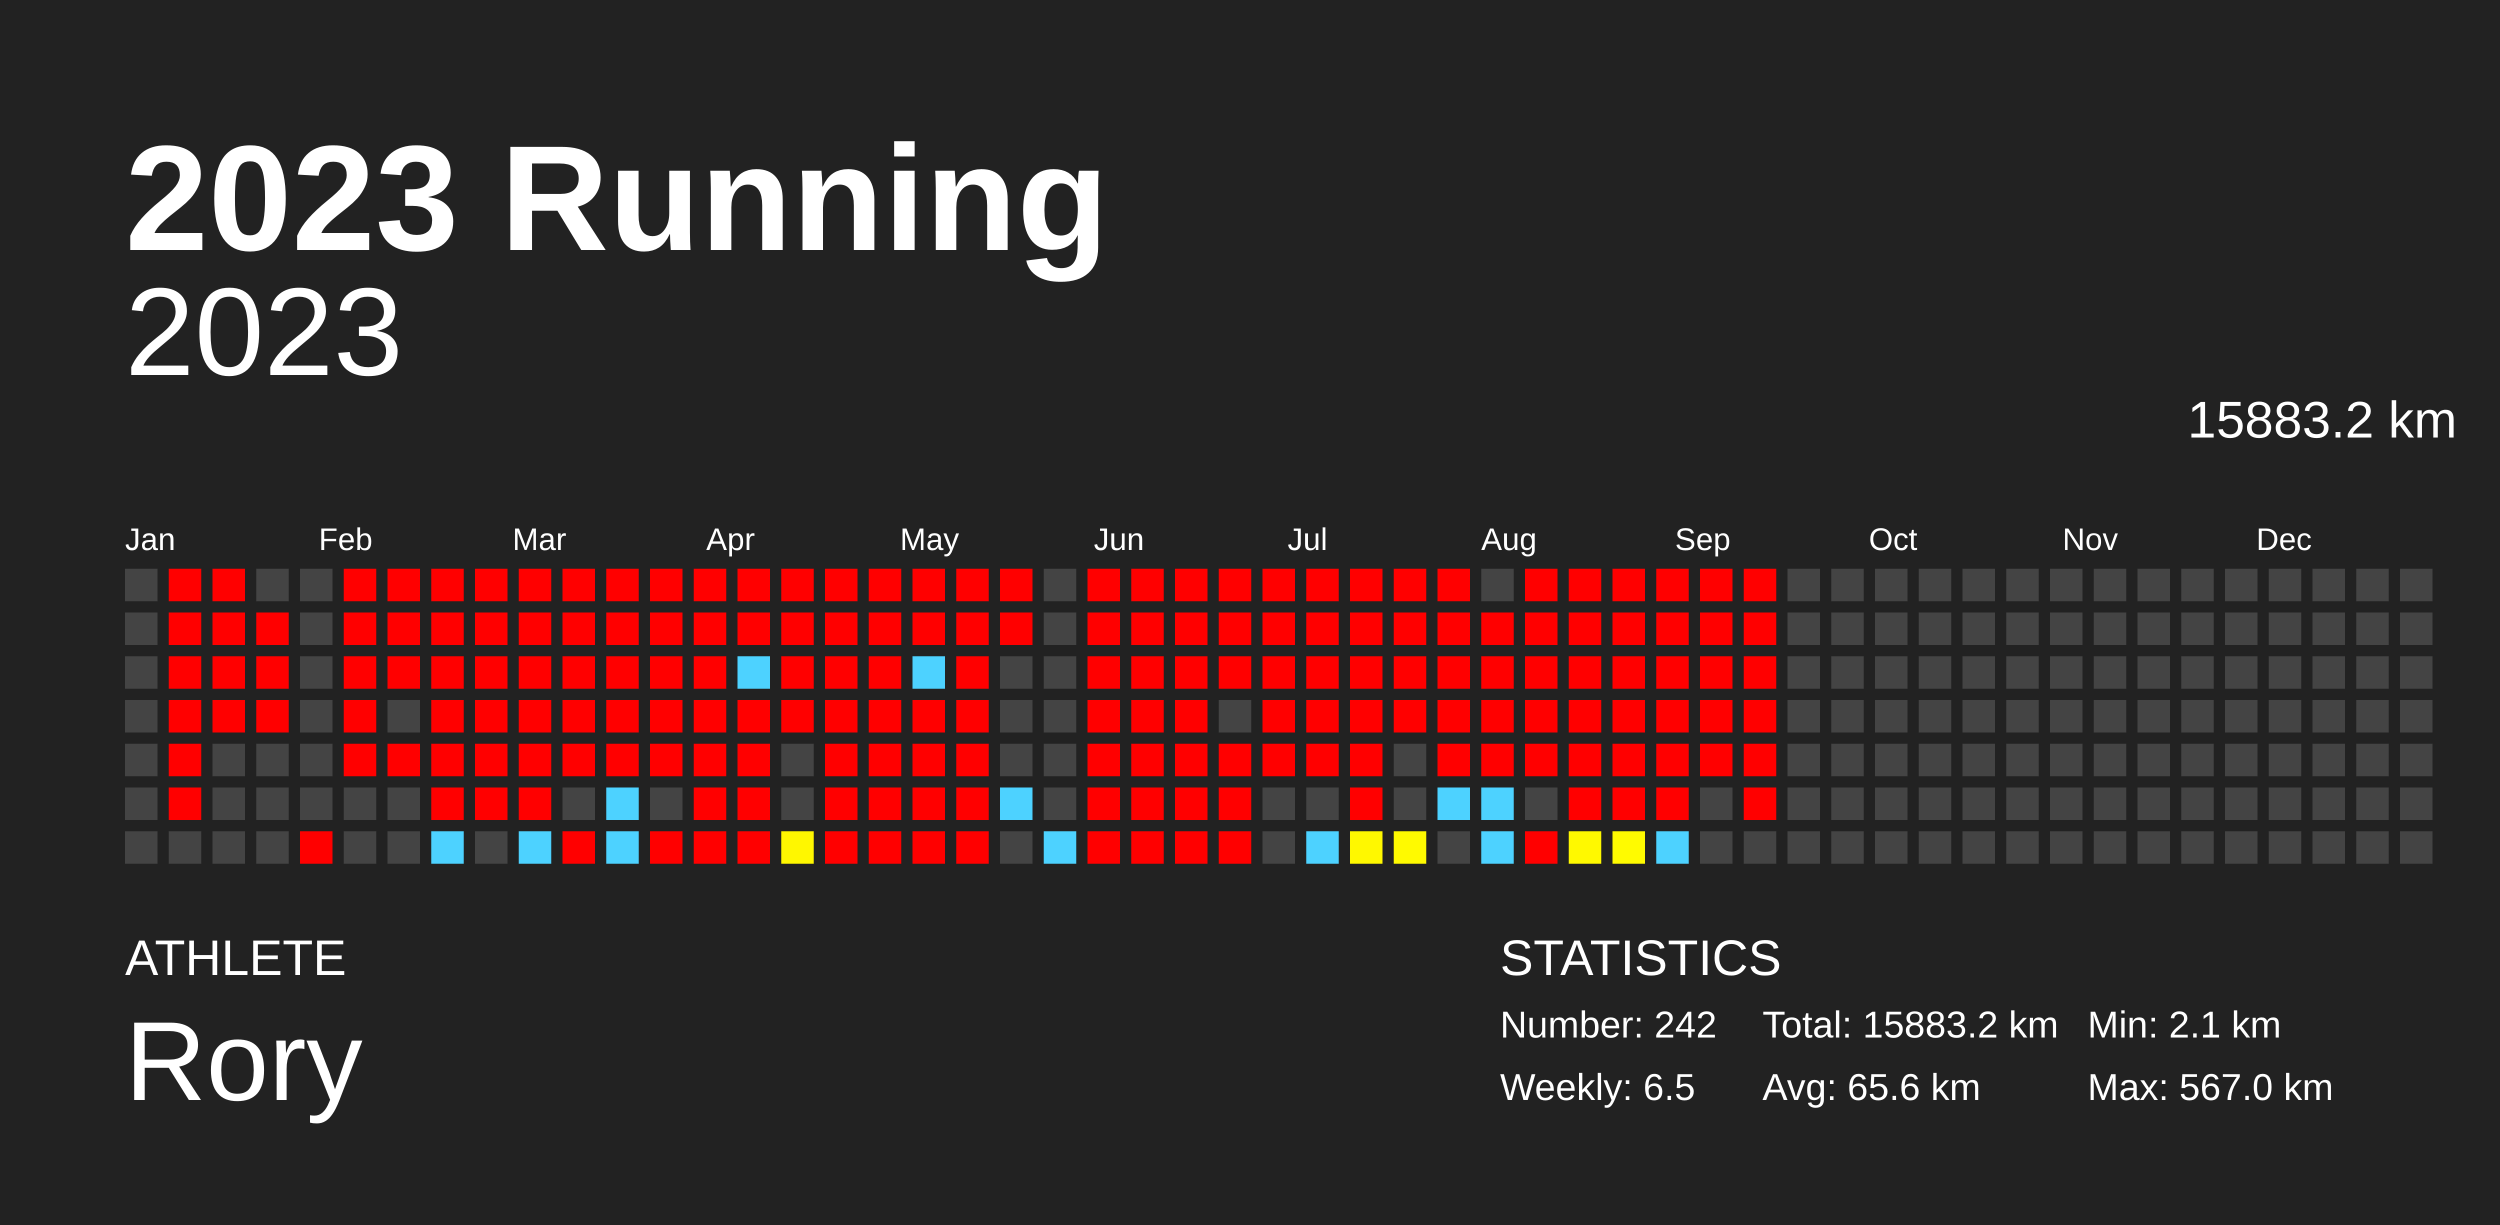
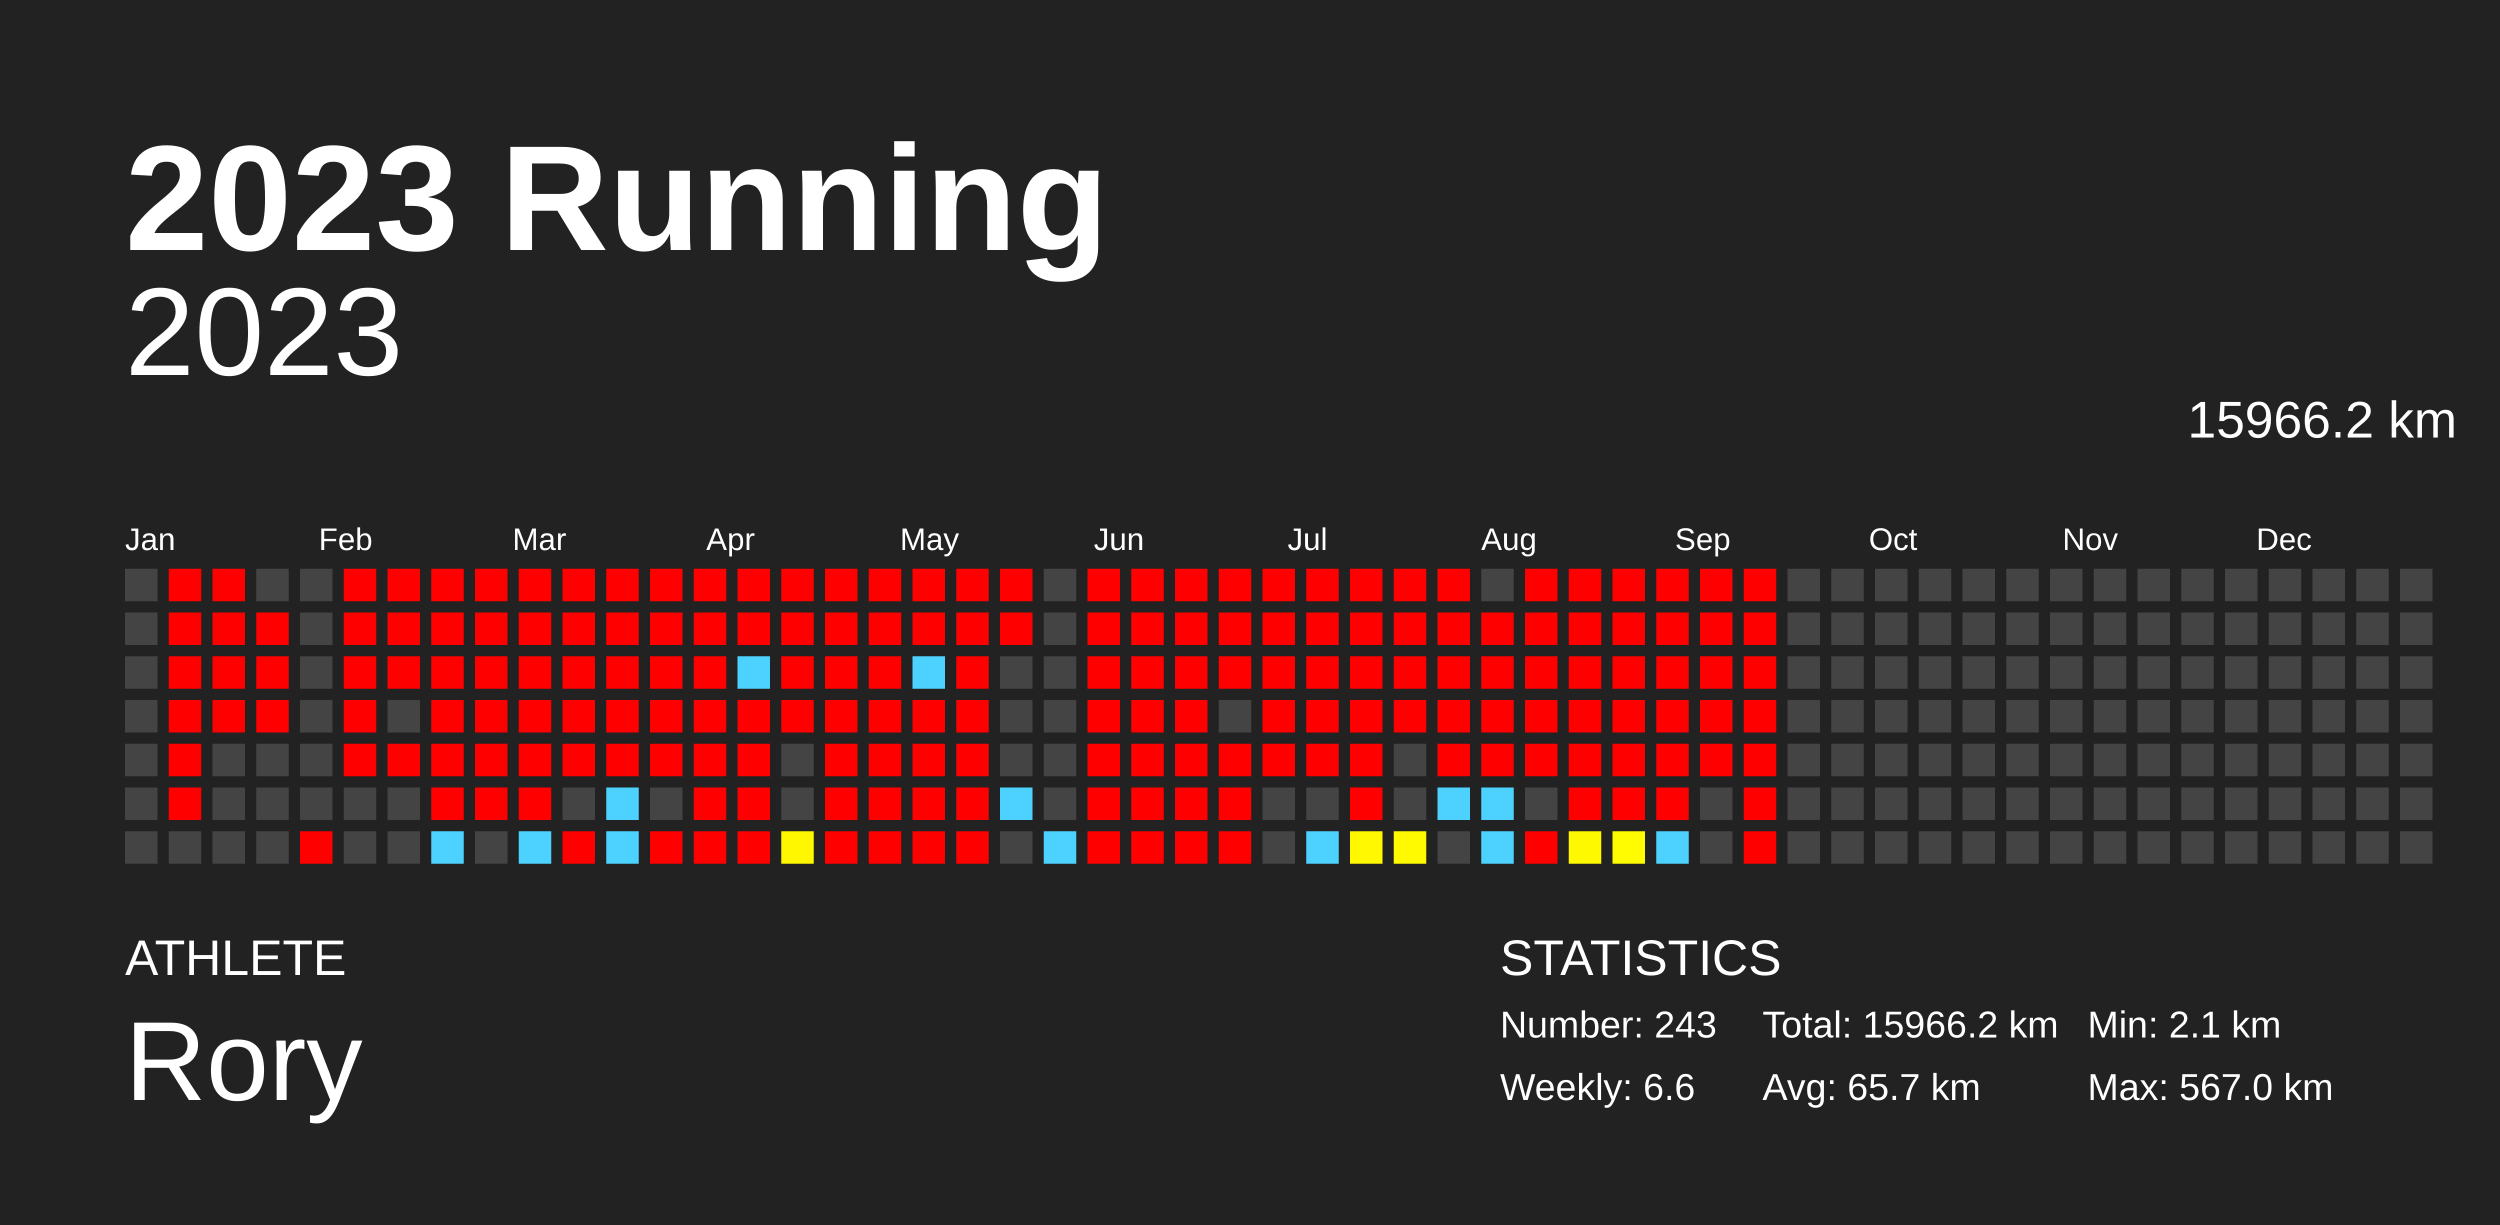
<svg xmlns="http://www.w3.org/2000/svg" baseProfile="full" height="98mm" version="1.1" viewBox="0,0,200,98" width="200mm">
  <defs />
  <rect fill="#222222" height="98" width="200" x="0" y="0" />
  <text fill="#FFFFFF" style="font-size:12px; font-family:Arial; font-weight:bold;" x="10" y="20">2023 Running</text>
  <text fill="#FFFFFF" style="font-size:4px; font-family:Arial" x="10" y="78">ATHLETE</text>
  <text fill="#FFFFFF" style="font-size:9px; font-family:Arial" x="10" y="88">Rory</text>
  <text fill="#FFFFFF" style="font-size:4px; font-family:Arial" x="120" y="78">STATISTICS</text>
-   <text fill="#FFFFFF" style="font-size:3px; font-family:Arial" x="120" y="83">Number: 242</text>
-   <text fill="#FFFFFF" style="font-size:3px; font-family:Arial" x="120" y="88">Weekly: 6.5</text>
-   <text fill="#FFFFFF" style="font-size:3px; font-family:Arial" x="141" y="83">Total: 15883.2 km</text>
-   <text fill="#FFFFFF" style="font-size:3px; font-family:Arial" x="141" y="88">Avg: 65.6 km</text>
+   <text fill="#FFFFFF" style="font-size:3px; font-family:Arial" x="120" y="83">Number: 243</text>
+   <text fill="#FFFFFF" style="font-size:3px; font-family:Arial" x="120" y="88">Weekly: 6.6</text>
+   <text fill="#FFFFFF" style="font-size:3px; font-family:Arial" x="141" y="83">Total: 15966.2 km</text>
+   <text fill="#FFFFFF" style="font-size:3px; font-family:Arial" x="141" y="88">Avg: 65.7 km</text>
  <text fill="#FFFFFF" style="font-size:3px; font-family:Arial" x="167" y="83">Min: 2.1 km</text>
  <text fill="#FFFFFF" style="font-size:3px; font-family:Arial" x="167" y="88">Max: 567.0 km</text>
  <text alignment-baseline="hanging" fill="#FFFFFF" style="font-size:10.0px; font-family:Arial;" x="10" y="30">2023</text>
-   <text alignment-baseline="hanging" fill="#FFFFFF" style="font-size:4.125px; font-family:Arial;" x="175" y="35">15883.2 km</text>
+   <text alignment-baseline="hanging" fill="#FFFFFF" style="font-size:4.125px; font-family:Arial;" x="175" y="35">15966.2 km</text>
  <text fill="#FFFFFF" style="font-size:2.5px; font-family:Arial" x="10.0" y="44">Jan</text>
  <text fill="#FFFFFF" style="font-size:2.5px; font-family:Arial" x="25.5" y="44">Feb</text>
  <text fill="#FFFFFF" style="font-size:2.5px; font-family:Arial" x="41.0" y="44">Mar</text>
  <text fill="#FFFFFF" style="font-size:2.5px; font-family:Arial" x="56.5" y="44">Apr</text>
  <text fill="#FFFFFF" style="font-size:2.5px; font-family:Arial" x="72.0" y="44">May</text>
  <text fill="#FFFFFF" style="font-size:2.5px; font-family:Arial" x="87.5" y="44">Jun</text>
  <text fill="#FFFFFF" style="font-size:2.5px; font-family:Arial" x="103.0" y="44">Jul</text>
  <text fill="#FFFFFF" style="font-size:2.5px; font-family:Arial" x="118.5" y="44">Aug</text>
  <text fill="#FFFFFF" style="font-size:2.5px; font-family:Arial" x="134.0" y="44">Sep</text>
  <text fill="#FFFFFF" style="font-size:2.5px; font-family:Arial" x="149.5" y="44">Oct</text>
  <text fill="#FFFFFF" style="font-size:2.5px; font-family:Arial" x="165.0" y="44">Nov</text>
  <text fill="#FFFFFF" style="font-size:2.5px; font-family:Arial" x="180.5" y="44">Dec</text>
  <rect fill="#444444" height="2.6" width="2.6" x="10.0" y="45.5" />
  <rect fill="#444444" height="2.6" width="2.6" x="10.0" y="49.0" />
  <rect fill="#444444" height="2.6" width="2.6" x="10.0" y="52.5" />
  <rect fill="#444444" height="2.6" width="2.6" x="10.0" y="56.0" />
  <rect fill="#444444" height="2.6" width="2.6" x="10.0" y="59.5" />
  <rect fill="#444444" height="2.6" width="2.6" x="10.0" y="63.0" />
  <rect fill="#444444" height="2.6" width="2.6" x="10.0" y="66.5" />
  <rect fill="red" height="2.6" width="2.6" x="13.5" y="45.5" />
  <rect fill="red" height="2.6" width="2.6" x="13.5" y="49.0" />
  <rect fill="red" height="2.6" width="2.6" x="13.5" y="52.5" />
  <rect fill="red" height="2.6" width="2.6" x="13.5" y="56.0" />
  <rect fill="red" height="2.6" width="2.6" x="13.5" y="59.5" />
  <rect fill="red" height="2.6" width="2.6" x="13.5" y="63.0" />
  <rect fill="#444444" height="2.6" width="2.6" x="13.5" y="66.5" />
  <rect fill="red" height="2.6" width="2.6" x="17.0" y="45.5" />
  <rect fill="red" height="2.6" width="2.6" x="17.0" y="49.0" />
  <rect fill="red" height="2.6" width="2.6" x="17.0" y="52.5" />
  <rect fill="red" height="2.6" width="2.6" x="17.0" y="56.0" />
  <rect fill="#444444" height="2.6" width="2.6" x="17.0" y="59.5" />
  <rect fill="#444444" height="2.6" width="2.6" x="17.0" y="63.0" />
  <rect fill="#444444" height="2.6" width="2.6" x="17.0" y="66.5" />
  <rect fill="#444444" height="2.6" width="2.6" x="20.5" y="45.5" />
  <rect fill="red" height="2.6" width="2.6" x="20.5" y="49.0" />
  <rect fill="red" height="2.6" width="2.6" x="20.5" y="52.5" />
  <rect fill="red" height="2.6" width="2.6" x="20.5" y="56.0" />
  <rect fill="#444444" height="2.6" width="2.6" x="20.5" y="59.5" />
  <rect fill="#444444" height="2.6" width="2.6" x="20.5" y="63.0" />
  <rect fill="#444444" height="2.6" width="2.6" x="20.5" y="66.5" />
  <rect fill="#444444" height="2.6" width="2.6" x="24.0" y="45.5" />
  <rect fill="#444444" height="2.6" width="2.6" x="24.0" y="49.0" />
  <rect fill="#444444" height="2.6" width="2.6" x="24.0" y="52.5" />
  <rect fill="#444444" height="2.6" width="2.6" x="24.0" y="56.0" />
  <rect fill="#444444" height="2.6" width="2.6" x="24.0" y="59.5" />
  <rect fill="#444444" height="2.6" width="2.6" x="24.0" y="63.0" />
  <rect fill="red" height="2.6" width="2.6" x="24.0" y="66.5" />
  <rect fill="red" height="2.6" width="2.6" x="27.5" y="45.5" />
  <rect fill="red" height="2.6" width="2.6" x="27.5" y="49.0" />
  <rect fill="red" height="2.6" width="2.6" x="27.5" y="52.5" />
  <rect fill="red" height="2.6" width="2.6" x="27.5" y="56.0" />
  <rect fill="red" height="2.6" width="2.6" x="27.5" y="59.5" />
  <rect fill="#444444" height="2.6" width="2.6" x="27.5" y="63.0" />
  <rect fill="#444444" height="2.6" width="2.6" x="27.5" y="66.5" />
  <rect fill="red" height="2.6" width="2.6" x="31.0" y="45.5" />
  <rect fill="red" height="2.6" width="2.6" x="31.0" y="49.0" />
  <rect fill="red" height="2.6" width="2.6" x="31.0" y="52.5" />
  <rect fill="#444444" height="2.6" width="2.6" x="31.0" y="56.0" />
  <rect fill="red" height="2.6" width="2.6" x="31.0" y="59.5" />
  <rect fill="#444444" height="2.6" width="2.6" x="31.0" y="63.0" />
  <rect fill="#444444" height="2.6" width="2.6" x="31.0" y="66.5" />
  <rect fill="red" height="2.6" width="2.6" x="34.5" y="45.5" />
  <rect fill="red" height="2.6" width="2.6" x="34.5" y="49.0" />
  <rect fill="red" height="2.6" width="2.6" x="34.5" y="52.5" />
  <rect fill="red" height="2.6" width="2.6" x="34.5" y="56.0" />
  <rect fill="red" height="2.6" width="2.6" x="34.5" y="59.5" />
  <rect fill="red" height="2.6" width="2.6" x="34.5" y="63.0" />
  <rect fill="#4dd2ff" height="2.6" width="2.6" x="34.5" y="66.5" />
  <rect fill="red" height="2.6" width="2.6" x="38.0" y="45.5" />
  <rect fill="red" height="2.6" width="2.6" x="38.0" y="49.0" />
  <rect fill="red" height="2.6" width="2.6" x="38.0" y="52.5" />
  <rect fill="red" height="2.6" width="2.6" x="38.0" y="56.0" />
  <rect fill="red" height="2.6" width="2.6" x="38.0" y="59.5" />
  <rect fill="red" height="2.6" width="2.6" x="38.0" y="63.0" />
  <rect fill="#444444" height="2.6" width="2.6" x="38.0" y="66.5" />
  <rect fill="red" height="2.6" width="2.6" x="41.5" y="45.5" />
  <rect fill="red" height="2.6" width="2.6" x="41.5" y="49.0" />
  <rect fill="red" height="2.6" width="2.6" x="41.5" y="52.5" />
  <rect fill="red" height="2.6" width="2.6" x="41.5" y="56.0" />
  <rect fill="red" height="2.6" width="2.6" x="41.5" y="59.5" />
  <rect fill="red" height="2.6" width="2.6" x="41.5" y="63.0" />
  <rect fill="#4dd2ff" height="2.6" width="2.6" x="41.5" y="66.5" />
  <rect fill="red" height="2.6" width="2.6" x="45.0" y="45.5" />
  <rect fill="red" height="2.6" width="2.6" x="45.0" y="49.0" />
  <rect fill="red" height="2.6" width="2.6" x="45.0" y="52.5" />
  <rect fill="red" height="2.6" width="2.6" x="45.0" y="56.0" />
  <rect fill="red" height="2.6" width="2.6" x="45.0" y="59.5" />
  <rect fill="#444444" height="2.6" width="2.6" x="45.0" y="63.0" />
  <rect fill="red" height="2.6" width="2.6" x="45.0" y="66.5" />
  <rect fill="red" height="2.6" width="2.6" x="48.5" y="45.5" />
  <rect fill="red" height="2.6" width="2.6" x="48.5" y="49.0" />
  <rect fill="red" height="2.6" width="2.6" x="48.5" y="52.5" />
  <rect fill="red" height="2.6" width="2.6" x="48.5" y="56.0" />
  <rect fill="red" height="2.6" width="2.6" x="48.5" y="59.5" />
  <rect fill="#4dd2ff" height="2.6" width="2.6" x="48.5" y="63.0" />
  <rect fill="#4dd2ff" height="2.6" width="2.6" x="48.5" y="66.5" />
  <rect fill="red" height="2.6" width="2.6" x="52.0" y="45.5" />
  <rect fill="red" height="2.6" width="2.6" x="52.0" y="49.0" />
  <rect fill="red" height="2.6" width="2.6" x="52.0" y="52.5" />
  <rect fill="red" height="2.6" width="2.6" x="52.0" y="56.0" />
  <rect fill="red" height="2.6" width="2.6" x="52.0" y="59.5" />
  <rect fill="#444444" height="2.6" width="2.6" x="52.0" y="63.0" />
  <rect fill="red" height="2.6" width="2.6" x="52.0" y="66.5" />
  <rect fill="red" height="2.6" width="2.6" x="55.5" y="45.5" />
  <rect fill="red" height="2.6" width="2.6" x="55.5" y="49.0" />
  <rect fill="red" height="2.6" width="2.6" x="55.5" y="52.5" />
  <rect fill="red" height="2.6" width="2.6" x="55.5" y="56.0" />
  <rect fill="red" height="2.6" width="2.6" x="55.5" y="59.5" />
  <rect fill="red" height="2.6" width="2.6" x="55.5" y="63.0" />
  <rect fill="red" height="2.6" width="2.6" x="55.5" y="66.5" />
  <rect fill="red" height="2.6" width="2.6" x="59.0" y="45.5" />
  <rect fill="red" height="2.6" width="2.6" x="59.0" y="49.0" />
  <rect fill="#4dd2ff" height="2.6" width="2.6" x="59.0" y="52.5" />
  <rect fill="red" height="2.6" width="2.6" x="59.0" y="56.0" />
  <rect fill="red" height="2.6" width="2.6" x="59.0" y="59.5" />
  <rect fill="red" height="2.6" width="2.6" x="59.0" y="63.0" />
  <rect fill="red" height="2.6" width="2.6" x="59.0" y="66.5" />
  <rect fill="red" height="2.6" width="2.6" x="62.5" y="45.5" />
  <rect fill="red" height="2.6" width="2.6" x="62.5" y="49.0" />
  <rect fill="red" height="2.6" width="2.6" x="62.5" y="52.5" />
  <rect fill="red" height="2.6" width="2.6" x="62.5" y="56.0" />
  <rect fill="#444444" height="2.6" width="2.6" x="62.5" y="59.5" />
  <rect fill="#444444" height="2.6" width="2.6" x="62.5" y="63.0" />
  <rect fill="#fff700" height="2.6" width="2.6" x="62.5" y="66.5" />
  <rect fill="red" height="2.6" width="2.6" x="66.0" y="45.5" />
  <rect fill="red" height="2.6" width="2.6" x="66.0" y="49.0" />
  <rect fill="red" height="2.6" width="2.6" x="66.0" y="52.5" />
  <rect fill="red" height="2.6" width="2.6" x="66.0" y="56.0" />
  <rect fill="red" height="2.6" width="2.6" x="66.0" y="59.5" />
  <rect fill="red" height="2.6" width="2.6" x="66.0" y="63.0" />
  <rect fill="red" height="2.6" width="2.6" x="66.0" y="66.5" />
  <rect fill="red" height="2.6" width="2.6" x="69.5" y="45.5" />
  <rect fill="red" height="2.6" width="2.6" x="69.5" y="49.0" />
  <rect fill="red" height="2.6" width="2.6" x="69.5" y="52.5" />
  <rect fill="red" height="2.6" width="2.6" x="69.5" y="56.0" />
  <rect fill="red" height="2.6" width="2.6" x="69.5" y="59.5" />
  <rect fill="red" height="2.6" width="2.6" x="69.5" y="63.0" />
  <rect fill="red" height="2.6" width="2.6" x="69.5" y="66.5" />
  <rect fill="red" height="2.6" width="2.6" x="73.0" y="45.5" />
  <rect fill="red" height="2.6" width="2.6" x="73.0" y="49.0" />
  <rect fill="#4dd2ff" height="2.6" width="2.6" x="73.0" y="52.5" />
  <rect fill="red" height="2.6" width="2.6" x="73.0" y="56.0" />
  <rect fill="red" height="2.6" width="2.6" x="73.0" y="59.5" />
  <rect fill="red" height="2.6" width="2.6" x="73.0" y="63.0" />
  <rect fill="red" height="2.6" width="2.6" x="73.0" y="66.5" />
  <rect fill="red" height="2.6" width="2.6" x="76.5" y="45.5" />
  <rect fill="red" height="2.6" width="2.6" x="76.5" y="49.0" />
  <rect fill="red" height="2.6" width="2.6" x="76.5" y="52.5" />
  <rect fill="red" height="2.6" width="2.6" x="76.5" y="56.0" />
  <rect fill="red" height="2.6" width="2.6" x="76.5" y="59.5" />
  <rect fill="red" height="2.6" width="2.6" x="76.5" y="63.0" />
  <rect fill="red" height="2.6" width="2.6" x="76.5" y="66.5" />
  <rect fill="red" height="2.6" width="2.6" x="80.0" y="45.5" />
  <rect fill="red" height="2.6" width="2.6" x="80.0" y="49.0" />
  <rect fill="#444444" height="2.6" width="2.6" x="80.0" y="52.5" />
  <rect fill="#444444" height="2.6" width="2.6" x="80.0" y="56.0" />
  <rect fill="#444444" height="2.6" width="2.6" x="80.0" y="59.5" />
  <rect fill="#4dd2ff" height="2.6" width="2.6" x="80.0" y="63.0" />
  <rect fill="#444444" height="2.6" width="2.6" x="80.0" y="66.5" />
  <rect fill="#444444" height="2.6" width="2.6" x="83.5" y="45.5" />
  <rect fill="#444444" height="2.6" width="2.6" x="83.5" y="49.0" />
  <rect fill="#444444" height="2.6" width="2.6" x="83.5" y="52.5" />
  <rect fill="#444444" height="2.6" width="2.6" x="83.5" y="56.0" />
  <rect fill="#444444" height="2.6" width="2.6" x="83.5" y="59.5" />
  <rect fill="#444444" height="2.6" width="2.6" x="83.5" y="63.0" />
  <rect fill="#4dd2ff" height="2.6" width="2.6" x="83.5" y="66.5" />
  <rect fill="red" height="2.6" width="2.6" x="87.0" y="45.5" />
  <rect fill="red" height="2.6" width="2.6" x="87.0" y="49.0" />
  <rect fill="red" height="2.6" width="2.6" x="87.0" y="52.5" />
  <rect fill="red" height="2.6" width="2.6" x="87.0" y="56.0" />
  <rect fill="red" height="2.6" width="2.6" x="87.0" y="59.5" />
  <rect fill="red" height="2.6" width="2.6" x="87.0" y="63.0" />
  <rect fill="red" height="2.6" width="2.6" x="87.0" y="66.5" />
  <rect fill="red" height="2.6" width="2.6" x="90.5" y="45.5" />
  <rect fill="red" height="2.6" width="2.6" x="90.5" y="49.0" />
  <rect fill="red" height="2.6" width="2.6" x="90.5" y="52.5" />
  <rect fill="red" height="2.6" width="2.6" x="90.5" y="56.0" />
  <rect fill="red" height="2.6" width="2.6" x="90.5" y="59.5" />
  <rect fill="red" height="2.6" width="2.6" x="90.5" y="63.0" />
  <rect fill="red" height="2.6" width="2.6" x="90.5" y="66.5" />
  <rect fill="red" height="2.6" width="2.6" x="94.0" y="45.5" />
  <rect fill="red" height="2.6" width="2.6" x="94.0" y="49.0" />
  <rect fill="red" height="2.6" width="2.6" x="94.0" y="52.5" />
  <rect fill="red" height="2.6" width="2.6" x="94.0" y="56.0" />
  <rect fill="red" height="2.6" width="2.6" x="94.0" y="59.5" />
  <rect fill="red" height="2.6" width="2.6" x="94.0" y="63.0" />
  <rect fill="red" height="2.6" width="2.6" x="94.0" y="66.5" />
  <rect fill="red" height="2.6" width="2.6" x="97.5" y="45.5" />
  <rect fill="red" height="2.6" width="2.6" x="97.5" y="49.0" />
  <rect fill="red" height="2.6" width="2.6" x="97.5" y="52.5" />
  <rect fill="#444444" height="2.6" width="2.6" x="97.5" y="56.0" />
  <rect fill="red" height="2.6" width="2.6" x="97.5" y="59.5" />
  <rect fill="red" height="2.6" width="2.6" x="97.5" y="63.0" />
  <rect fill="red" height="2.6" width="2.6" x="97.5" y="66.5" />
  <rect fill="red" height="2.6" width="2.6" x="101.0" y="45.5" />
  <rect fill="red" height="2.6" width="2.6" x="101.0" y="49.0" />
  <rect fill="red" height="2.6" width="2.6" x="101.0" y="52.5" />
  <rect fill="red" height="2.6" width="2.6" x="101.0" y="56.0" />
  <rect fill="red" height="2.6" width="2.6" x="101.0" y="59.5" />
  <rect fill="#444444" height="2.6" width="2.6" x="101.0" y="63.0" />
  <rect fill="#444444" height="2.6" width="2.6" x="101.0" y="66.5" />
  <rect fill="red" height="2.6" width="2.6" x="104.5" y="45.5" />
  <rect fill="red" height="2.6" width="2.6" x="104.5" y="49.0" />
  <rect fill="red" height="2.6" width="2.6" x="104.5" y="52.5" />
  <rect fill="red" height="2.6" width="2.6" x="104.5" y="56.0" />
  <rect fill="red" height="2.6" width="2.6" x="104.5" y="59.5" />
  <rect fill="#444444" height="2.6" width="2.6" x="104.5" y="63.0" />
  <rect fill="#4dd2ff" height="2.6" width="2.6" x="104.5" y="66.5" />
  <rect fill="red" height="2.6" width="2.6" x="108.0" y="45.5" />
  <rect fill="red" height="2.6" width="2.6" x="108.0" y="49.0" />
  <rect fill="red" height="2.6" width="2.6" x="108.0" y="52.5" />
  <rect fill="red" height="2.6" width="2.6" x="108.0" y="56.0" />
  <rect fill="red" height="2.6" width="2.6" x="108.0" y="59.5" />
  <rect fill="red" height="2.6" width="2.6" x="108.0" y="63.0" />
  <rect fill="#fff800" height="2.6" width="2.6" x="108.0" y="66.5" />
  <rect fill="red" height="2.6" width="2.6" x="111.5" y="45.5" />
  <rect fill="red" height="2.6" width="2.6" x="111.5" y="49.0" />
  <rect fill="red" height="2.6" width="2.6" x="111.5" y="52.5" />
  <rect fill="red" height="2.6" width="2.6" x="111.5" y="56.0" />
  <rect fill="#444444" height="2.6" width="2.6" x="111.5" y="59.5" />
  <rect fill="#444444" height="2.6" width="2.6" x="111.5" y="63.0" />
  <rect fill="#fffa00" height="2.6" width="2.6" x="111.5" y="66.5" />
  <rect fill="red" height="2.6" width="2.6" x="115.0" y="45.5" />
  <rect fill="red" height="2.6" width="2.6" x="115.0" y="49.0" />
  <rect fill="red" height="2.6" width="2.6" x="115.0" y="52.5" />
  <rect fill="red" height="2.6" width="2.6" x="115.0" y="56.0" />
  <rect fill="red" height="2.6" width="2.6" x="115.0" y="59.5" />
  <rect fill="#4dd2ff" height="2.6" width="2.6" x="115.0" y="63.0" />
  <rect fill="#444444" height="2.6" width="2.6" x="115.0" y="66.5" />
  <rect fill="#444444" height="2.6" width="2.6" x="118.5" y="45.5" />
  <rect fill="red" height="2.6" width="2.6" x="118.5" y="49.0" />
  <rect fill="red" height="2.6" width="2.6" x="118.5" y="52.5" />
  <rect fill="red" height="2.6" width="2.6" x="118.5" y="56.0" />
  <rect fill="red" height="2.6" width="2.6" x="118.5" y="59.5" />
  <rect fill="#4dd2ff" height="2.6" width="2.6" x="118.5" y="63.0" />
  <rect fill="#4dd2ff" height="2.6" width="2.6" x="118.5" y="66.5" />
  <rect fill="red" height="2.6" width="2.6" x="122.0" y="45.5" />
  <rect fill="red" height="2.6" width="2.6" x="122.0" y="49.0" />
  <rect fill="red" height="2.6" width="2.6" x="122.0" y="52.5" />
  <rect fill="red" height="2.6" width="2.6" x="122.0" y="56.0" />
  <rect fill="red" height="2.6" width="2.6" x="122.0" y="59.5" />
  <rect fill="#444444" height="2.6" width="2.6" x="122.0" y="63.0" />
  <rect fill="red" height="2.6" width="2.6" x="122.0" y="66.5" />
  <rect fill="red" height="2.6" width="2.6" x="125.5" y="45.5" />
  <rect fill="red" height="2.6" width="2.6" x="125.5" y="49.0" />
  <rect fill="red" height="2.6" width="2.6" x="125.5" y="52.5" />
  <rect fill="red" height="2.6" width="2.6" x="125.5" y="56.0" />
  <rect fill="red" height="2.6" width="2.6" x="125.5" y="59.5" />
  <rect fill="red" height="2.6" width="2.6" x="125.5" y="63.0" />
  <rect fill="#fff900" height="2.6" width="2.6" x="125.5" y="66.5" />
  <rect fill="red" height="2.6" width="2.6" x="129.0" y="45.5" />
  <rect fill="red" height="2.6" width="2.6" x="129.0" y="49.0" />
  <rect fill="red" height="2.6" width="2.6" x="129.0" y="52.5" />
  <rect fill="red" height="2.6" width="2.6" x="129.0" y="56.0" />
  <rect fill="red" height="2.6" width="2.6" x="129.0" y="59.5" />
  <rect fill="red" height="2.6" width="2.6" x="129.0" y="63.0" />
  <rect fill="#fffb00" height="2.6" width="2.6" x="129.0" y="66.5" />
  <rect fill="red" height="2.6" width="2.6" x="132.5" y="45.5" />
  <rect fill="red" height="2.6" width="2.6" x="132.5" y="49.0" />
  <rect fill="red" height="2.6" width="2.6" x="132.5" y="52.5" />
  <rect fill="red" height="2.6" width="2.6" x="132.5" y="56.0" />
  <rect fill="red" height="2.6" width="2.6" x="132.5" y="59.5" />
  <rect fill="red" height="2.6" width="2.6" x="132.5" y="63.0" />
  <rect fill="#4dd2ff" height="2.6" width="2.6" x="132.5" y="66.5" />
  <rect fill="red" height="2.6" width="2.6" x="136.0" y="45.5" />
  <rect fill="red" height="2.6" width="2.6" x="136.0" y="49.0" />
  <rect fill="red" height="2.6" width="2.6" x="136.0" y="52.5" />
  <rect fill="red" height="2.6" width="2.6" x="136.0" y="56.0" />
  <rect fill="red" height="2.6" width="2.6" x="136.0" y="59.5" />
  <rect fill="#444444" height="2.6" width="2.6" x="136.0" y="63.0" />
  <rect fill="#444444" height="2.6" width="2.6" x="136.0" y="66.5" />
  <rect fill="red" height="2.6" width="2.6" x="139.5" y="45.5" />
  <rect fill="red" height="2.6" width="2.6" x="139.5" y="49.0" />
  <rect fill="red" height="2.6" width="2.6" x="139.5" y="52.5" />
  <rect fill="red" height="2.6" width="2.6" x="139.5" y="56.0" />
  <rect fill="red" height="2.6" width="2.6" x="139.5" y="59.5" />
  <rect fill="red" height="2.6" width="2.6" x="139.5" y="63.0" />
-   <rect fill="#444444" height="2.6" width="2.6" x="139.5" y="66.5" />
+   <rect fill="red" height="2.6" width="2.6" x="139.5" y="66.5" />
  <rect fill="#444444" height="2.6" width="2.6" x="143.0" y="45.5" />
  <rect fill="#444444" height="2.6" width="2.6" x="143.0" y="49.0" />
  <rect fill="#444444" height="2.6" width="2.6" x="143.0" y="52.5" />
  <rect fill="#444444" height="2.6" width="2.6" x="143.0" y="56.0" />
  <rect fill="#444444" height="2.6" width="2.6" x="143.0" y="59.5" />
  <rect fill="#444444" height="2.6" width="2.6" x="143.0" y="63.0" />
  <rect fill="#444444" height="2.6" width="2.6" x="143.0" y="66.5" />
  <rect fill="#444444" height="2.6" width="2.6" x="146.5" y="45.5" />
  <rect fill="#444444" height="2.6" width="2.6" x="146.5" y="49.0" />
  <rect fill="#444444" height="2.6" width="2.6" x="146.5" y="52.5" />
  <rect fill="#444444" height="2.6" width="2.6" x="146.5" y="56.0" />
  <rect fill="#444444" height="2.6" width="2.6" x="146.5" y="59.5" />
  <rect fill="#444444" height="2.6" width="2.6" x="146.5" y="63.0" />
  <rect fill="#444444" height="2.6" width="2.6" x="146.5" y="66.5" />
  <rect fill="#444444" height="2.6" width="2.6" x="150.0" y="45.5" />
  <rect fill="#444444" height="2.6" width="2.6" x="150.0" y="49.0" />
  <rect fill="#444444" height="2.6" width="2.6" x="150.0" y="52.5" />
  <rect fill="#444444" height="2.6" width="2.6" x="150.0" y="56.0" />
  <rect fill="#444444" height="2.6" width="2.6" x="150.0" y="59.5" />
  <rect fill="#444444" height="2.6" width="2.6" x="150.0" y="63.0" />
  <rect fill="#444444" height="2.6" width="2.6" x="150.0" y="66.5" />
  <rect fill="#444444" height="2.6" width="2.6" x="153.5" y="45.5" />
  <rect fill="#444444" height="2.6" width="2.6" x="153.5" y="49.0" />
  <rect fill="#444444" height="2.6" width="2.6" x="153.5" y="52.5" />
  <rect fill="#444444" height="2.6" width="2.6" x="153.5" y="56.0" />
  <rect fill="#444444" height="2.6" width="2.6" x="153.5" y="59.5" />
  <rect fill="#444444" height="2.6" width="2.6" x="153.5" y="63.0" />
  <rect fill="#444444" height="2.6" width="2.6" x="153.5" y="66.5" />
  <rect fill="#444444" height="2.6" width="2.6" x="157.0" y="45.5" />
  <rect fill="#444444" height="2.6" width="2.6" x="157.0" y="49.0" />
  <rect fill="#444444" height="2.6" width="2.6" x="157.0" y="52.5" />
  <rect fill="#444444" height="2.6" width="2.6" x="157.0" y="56.0" />
  <rect fill="#444444" height="2.6" width="2.6" x="157.0" y="59.5" />
  <rect fill="#444444" height="2.6" width="2.6" x="157.0" y="63.0" />
  <rect fill="#444444" height="2.6" width="2.6" x="157.0" y="66.5" />
  <rect fill="#444444" height="2.6" width="2.6" x="160.5" y="45.5" />
  <rect fill="#444444" height="2.6" width="2.6" x="160.5" y="49.0" />
  <rect fill="#444444" height="2.6" width="2.6" x="160.5" y="52.5" />
  <rect fill="#444444" height="2.6" width="2.6" x="160.5" y="56.0" />
  <rect fill="#444444" height="2.6" width="2.6" x="160.5" y="59.5" />
  <rect fill="#444444" height="2.6" width="2.6" x="160.5" y="63.0" />
  <rect fill="#444444" height="2.6" width="2.6" x="160.5" y="66.5" />
  <rect fill="#444444" height="2.6" width="2.6" x="164.0" y="45.5" />
  <rect fill="#444444" height="2.6" width="2.6" x="164.0" y="49.0" />
  <rect fill="#444444" height="2.6" width="2.6" x="164.0" y="52.5" />
  <rect fill="#444444" height="2.6" width="2.6" x="164.0" y="56.0" />
  <rect fill="#444444" height="2.6" width="2.6" x="164.0" y="59.5" />
  <rect fill="#444444" height="2.6" width="2.6" x="164.0" y="63.0" />
  <rect fill="#444444" height="2.6" width="2.6" x="164.0" y="66.5" />
  <rect fill="#444444" height="2.6" width="2.6" x="167.5" y="45.5" />
  <rect fill="#444444" height="2.6" width="2.6" x="167.5" y="49.0" />
  <rect fill="#444444" height="2.6" width="2.6" x="167.5" y="52.5" />
  <rect fill="#444444" height="2.6" width="2.6" x="167.5" y="56.0" />
  <rect fill="#444444" height="2.6" width="2.6" x="167.5" y="59.5" />
  <rect fill="#444444" height="2.6" width="2.6" x="167.5" y="63.0" />
  <rect fill="#444444" height="2.6" width="2.6" x="167.5" y="66.5" />
  <rect fill="#444444" height="2.6" width="2.6" x="171.0" y="45.5" />
  <rect fill="#444444" height="2.6" width="2.6" x="171.0" y="49.0" />
  <rect fill="#444444" height="2.6" width="2.6" x="171.0" y="52.5" />
  <rect fill="#444444" height="2.6" width="2.6" x="171.0" y="56.0" />
  <rect fill="#444444" height="2.6" width="2.6" x="171.0" y="59.5" />
  <rect fill="#444444" height="2.6" width="2.6" x="171.0" y="63.0" />
  <rect fill="#444444" height="2.6" width="2.6" x="171.0" y="66.5" />
  <rect fill="#444444" height="2.6" width="2.6" x="174.5" y="45.5" />
  <rect fill="#444444" height="2.6" width="2.6" x="174.5" y="49.0" />
  <rect fill="#444444" height="2.6" width="2.6" x="174.5" y="52.5" />
  <rect fill="#444444" height="2.6" width="2.6" x="174.5" y="56.0" />
  <rect fill="#444444" height="2.6" width="2.6" x="174.5" y="59.5" />
  <rect fill="#444444" height="2.6" width="2.6" x="174.5" y="63.0" />
  <rect fill="#444444" height="2.6" width="2.6" x="174.5" y="66.5" />
  <rect fill="#444444" height="2.6" width="2.6" x="178.0" y="45.5" />
  <rect fill="#444444" height="2.6" width="2.6" x="178.0" y="49.0" />
  <rect fill="#444444" height="2.6" width="2.6" x="178.0" y="52.5" />
  <rect fill="#444444" height="2.6" width="2.6" x="178.0" y="56.0" />
  <rect fill="#444444" height="2.6" width="2.6" x="178.0" y="59.5" />
  <rect fill="#444444" height="2.6" width="2.6" x="178.0" y="63.0" />
  <rect fill="#444444" height="2.6" width="2.6" x="178.0" y="66.5" />
  <rect fill="#444444" height="2.6" width="2.6" x="181.5" y="45.5" />
  <rect fill="#444444" height="2.6" width="2.6" x="181.5" y="49.0" />
  <rect fill="#444444" height="2.6" width="2.6" x="181.5" y="52.5" />
  <rect fill="#444444" height="2.6" width="2.6" x="181.5" y="56.0" />
  <rect fill="#444444" height="2.6" width="2.6" x="181.5" y="59.5" />
  <rect fill="#444444" height="2.6" width="2.6" x="181.5" y="63.0" />
  <rect fill="#444444" height="2.6" width="2.6" x="181.5" y="66.5" />
  <rect fill="#444444" height="2.6" width="2.6" x="185.0" y="45.5" />
  <rect fill="#444444" height="2.6" width="2.6" x="185.0" y="49.0" />
  <rect fill="#444444" height="2.6" width="2.6" x="185.0" y="52.5" />
  <rect fill="#444444" height="2.6" width="2.6" x="185.0" y="56.0" />
  <rect fill="#444444" height="2.6" width="2.6" x="185.0" y="59.5" />
  <rect fill="#444444" height="2.6" width="2.6" x="185.0" y="63.0" />
  <rect fill="#444444" height="2.6" width="2.6" x="185.0" y="66.5" />
  <rect fill="#444444" height="2.6" width="2.6" x="188.5" y="45.5" />
  <rect fill="#444444" height="2.6" width="2.6" x="188.5" y="49.0" />
  <rect fill="#444444" height="2.6" width="2.6" x="188.5" y="52.5" />
  <rect fill="#444444" height="2.6" width="2.6" x="188.5" y="56.0" />
  <rect fill="#444444" height="2.6" width="2.6" x="188.5" y="59.5" />
  <rect fill="#444444" height="2.6" width="2.6" x="188.5" y="63.0" />
  <rect fill="#444444" height="2.6" width="2.6" x="188.5" y="66.5" />
  <rect fill="#444444" height="2.6" width="2.6" x="192.0" y="45.5" />
  <rect fill="#444444" height="2.6" width="2.6" x="192.0" y="49.0" />
  <rect fill="#444444" height="2.6" width="2.6" x="192.0" y="52.5" />
  <rect fill="#444444" height="2.6" width="2.6" x="192.0" y="56.0" />
  <rect fill="#444444" height="2.6" width="2.6" x="192.0" y="59.5" />
  <rect fill="#444444" height="2.6" width="2.6" x="192.0" y="63.0" />
  <rect fill="#444444" height="2.6" width="2.6" x="192.0" y="66.5" />
</svg>
